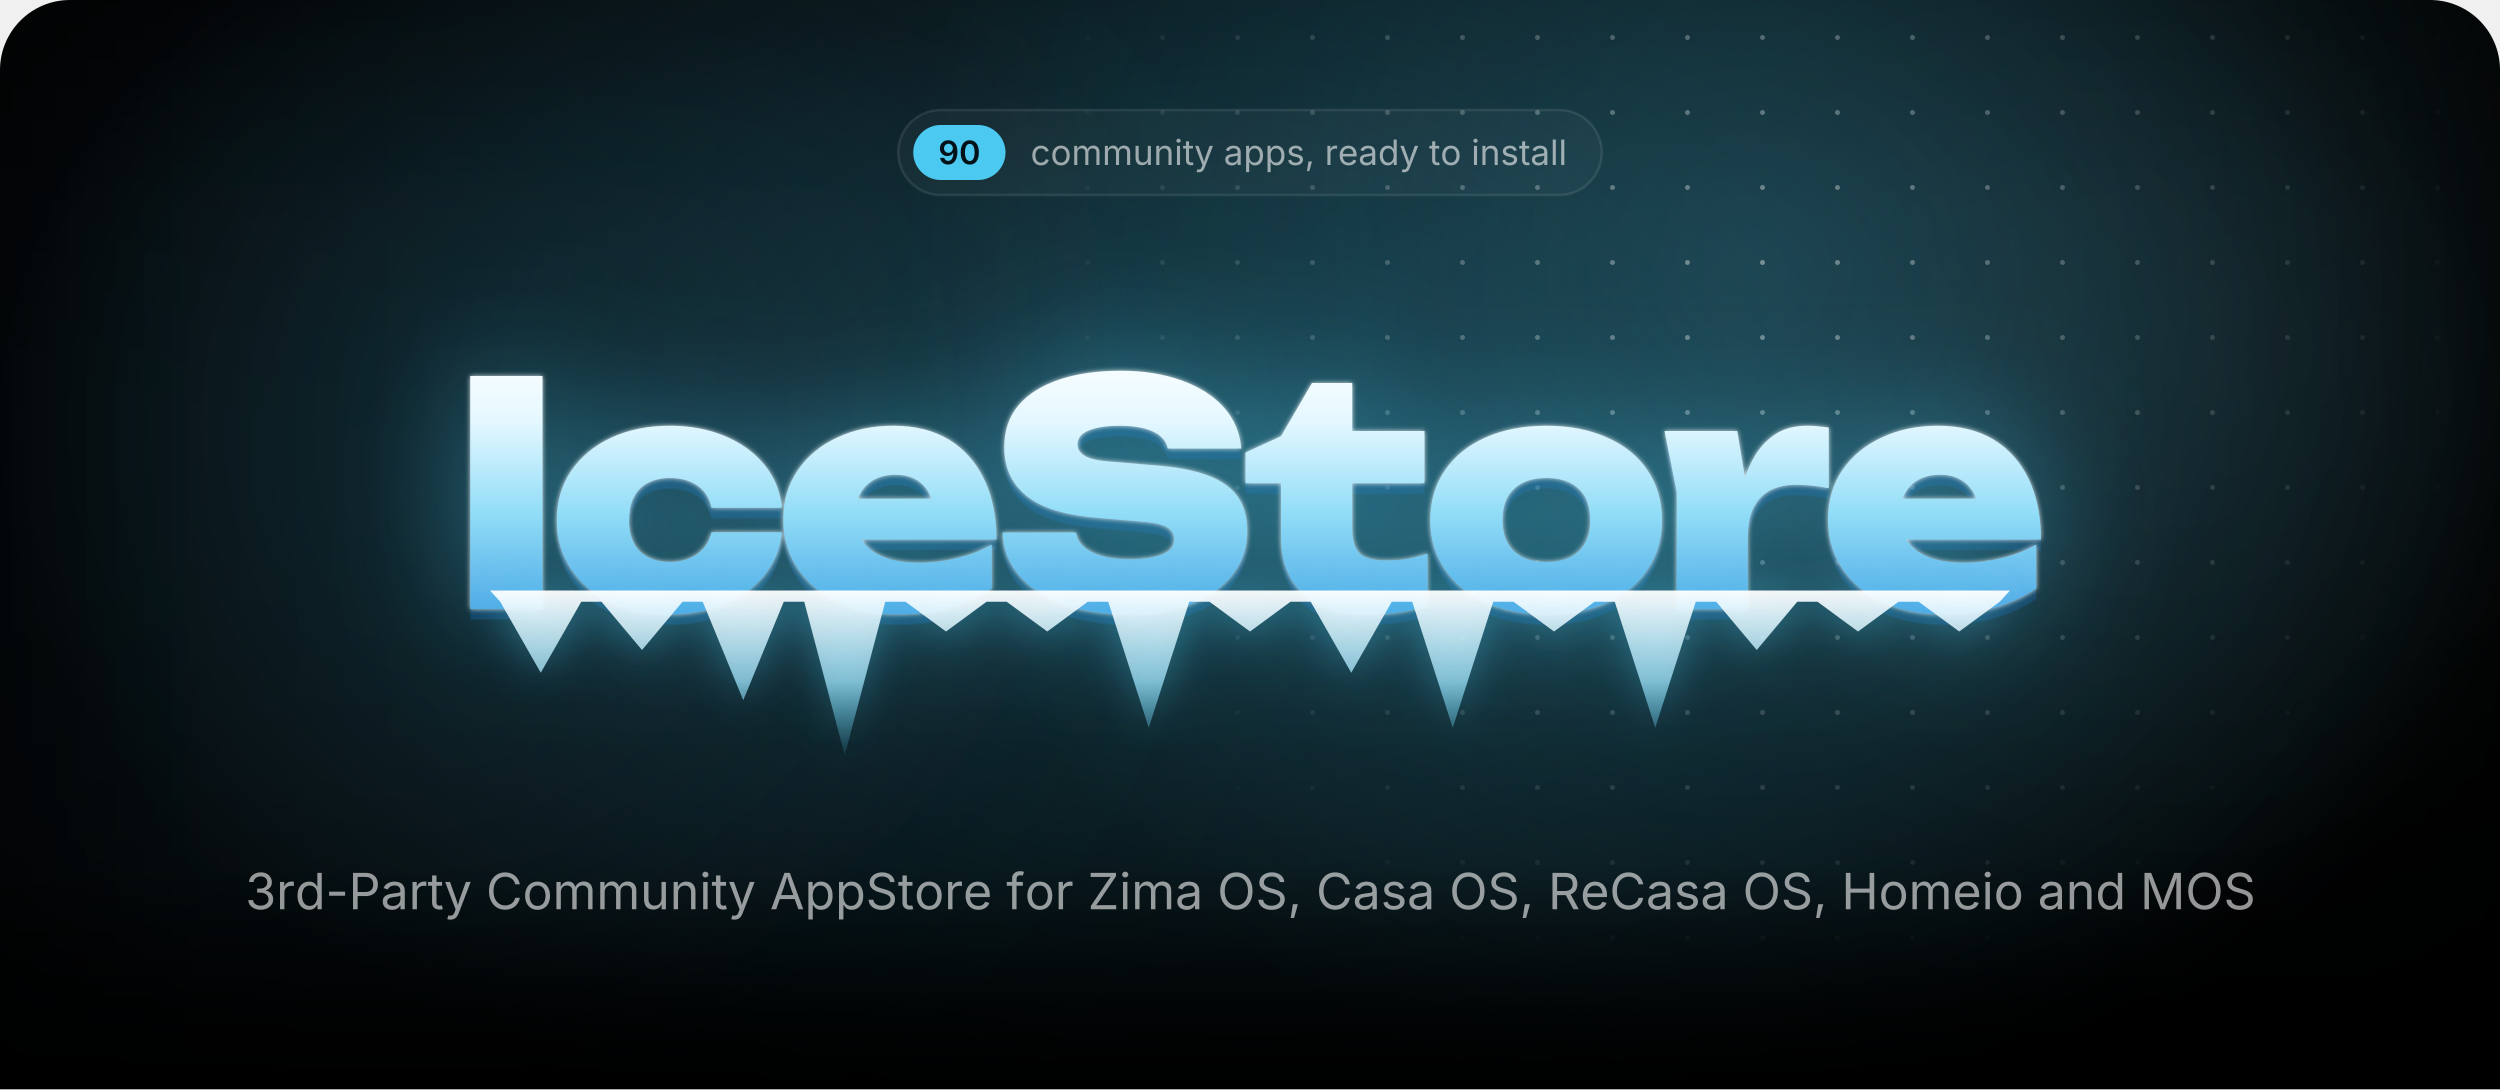
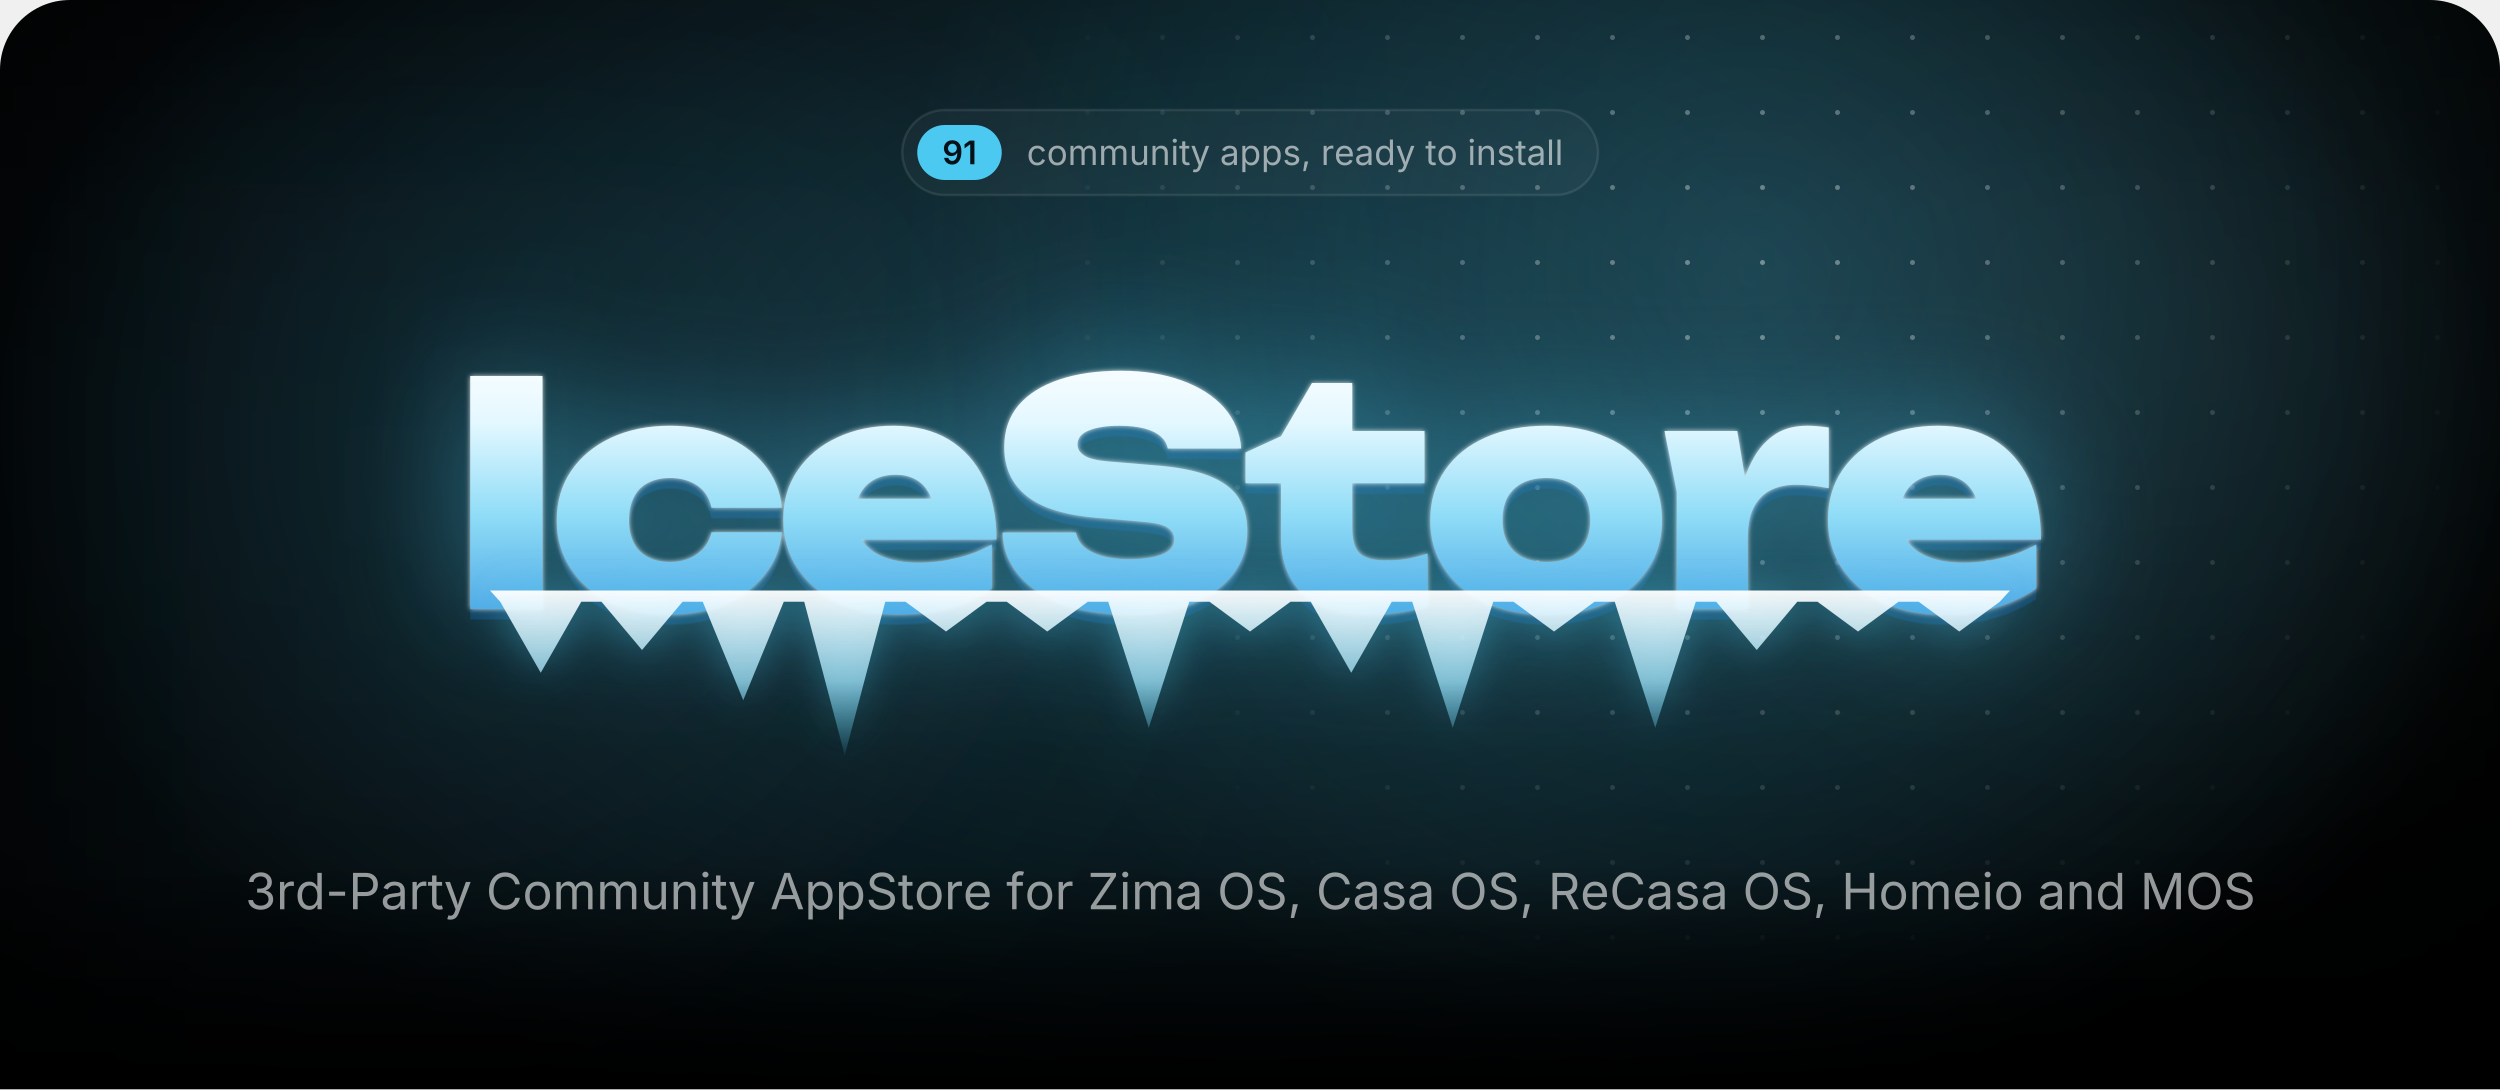
<svg xmlns="http://www.w3.org/2000/svg" width="1000" height="435.7" viewBox="0 0 1000 435.7">
  <style>.blob{transform-box:fill-box;transform-origin:center;animation:drift 22s ease-in-out infinite alternate}.blob+.blob{animation-duration:28s;animation-direction:alternate-reverse}@keyframes drift{to{transform:translate(180px,60px) scale(1.2)}}.spot{animation:spot 18s ease-in-out infinite alternate}@keyframes spot{to{transform:translate(-420px,40px)}}.gl{animation:gl 6s ease-in-out infinite}@keyframes gl{0%,35%{transform:translateX(0)}70%,100%{transform:translateX(1741px)}}.sp{transform-box:fill-box;transform-origin:center;opacity:0;animation:tw 3.2s ease-in-out infinite}@keyframes tw{0%,100%{opacity:0;transform:scale(.3) rotate(0)}50%{opacity:1;transform:scale(1) rotate(45deg)}}@media(prefers-reduced-motion:reduce){*{animation:none!important}}</style>
  <defs>
    <path id="semi.1352" d="M625 -21Q485 -21 376 34Q268 89 201 185Q134 281 117 403H381Q401 317 464 264Q526 210 625 210Q729 210 801 271Q873 332 910 446Q948 560 948 719H938Q902 655 846 609Q789 563 718 538Q647 513 566 513Q436 513 330 576Q225 638 164 748Q103 858 103 998Q103 1145 171 1262Q239 1379 360 1446Q481 1513 642 1511Q748 1511 848 1474Q949 1437 1030 1354Q1111 1271 1159 1132Q1207 994 1207 789Q1207 597 1166 447Q1126 297 1050 192Q973 88 866 34Q758 -21 625 -21ZM637 718Q697 718 748 741Q800 764 838 804Q876 844 898 896Q919 948 919 1007Q919 1084 883 1149Q847 1214 784 1254Q722 1293 641 1293Q562 1293 500 1254Q437 1216 400 1150Q363 1085 363 1004Q363 924 399 859Q435 794 496 756Q558 718 637 718Z" />
-     <path id="semi.1341" d="M675 -20Q495 -20 367 70Q239 161 171 332Q103 502 103 744Q103 986 172 1157Q240 1328 368 1419Q495 1510 675 1510Q856 1510 984 1419Q1112 1328 1180 1157Q1248 986 1248 744Q1248 502 1180 332Q1113 161 985 70Q857 -20 675 -20ZM676 204Q773 204 840 268Q908 331 944 452Q979 572 979 744Q979 917 944 1038Q908 1159 840 1223Q773 1287 676 1287Q578 1287 510 1223Q443 1159 408 1038Q372 917 372 744Q372 572 407 452Q442 331 510 268Q578 204 676 204Z" />
+     <path id="semi.1342" d="M717 1490V0H452V1252H442L94 1002V1256L421 1490Z" />
    <path id="regular.586" d="M613 -24Q461 -24 346 48Q232 120 168 250Q104 380 104 552Q104 727 168 858Q232 988 346 1060Q461 1132 613 1132Q694 1132 766 1111Q838 1090 898 1050Q957 1011 1000 954Q1043 896 1066 823L893 774Q881 817 856 853Q831 889 796 916Q760 942 714 956Q668 971 613 971Q501 971 429 912Q357 854 322 759Q287 664 287 552Q287 442 322 348Q357 253 429 195Q501 137 613 137Q669 137 716 152Q763 167 800 194Q836 222 861 260Q886 298 898 343L1070 294Q1048 219 1004 160Q961 102 901 60Q841 19 768 -2Q695 -24 613 -24Z" />
    <path id="regular.790" d="M613 -24Q461 -24 346 48Q232 120 168 250Q104 380 104 552Q104 727 168 858Q232 988 346 1060Q461 1132 613 1132Q766 1132 881 1060Q996 988 1060 858Q1124 727 1124 552Q1124 380 1060 250Q996 120 881 48Q766 -24 613 -24ZM613 137Q726 137 799 195Q872 253 907 348Q942 442 942 552Q942 663 907 758Q872 854 799 912Q726 971 613 971Q501 971 429 912Q357 854 322 759Q287 664 287 552Q287 442 322 348Q357 253 429 195Q501 137 613 137Z" />
    <path id="regular.766" d="M158 0V1118H333L334 868H320Q343 959 392 1018Q442 1078 508 1108Q575 1138 647 1138Q769 1138 844 1063Q920 988 942 866H918Q938 950 991 1011Q1044 1072 1120 1105Q1195 1138 1284 1138Q1381 1138 1461 1096Q1541 1054 1588 969Q1636 884 1636 754V0H1456V749Q1456 870 1388 922Q1320 974 1230 974Q1155 974 1100 942Q1046 911 1016 856Q987 801 987 730V0H807V767Q807 860 745 917Q683 974 588 974Q523 974 466 944Q408 913 373 853Q338 793 338 704V0Z" />
    <path id="regular.915" d="M537 -14Q424 -14 338 32Q253 79 206 173Q158 267 158 408V1118H338V423Q338 294 406 221Q474 148 591 148Q671 148 734 183Q798 218 835 286Q872 353 872 448V1118H1053V0H879V271H903Q851 114 756 50Q660 -14 537 -14Z" />
    <path id="regular.773" d="M338 670V0H158V1118H331L332 847H307Q358 1002 452 1067Q547 1132 674 1132Q787 1132 872 1086Q957 1039 1004 946Q1052 852 1052 710V0H872V695Q872 824 804 897Q737 970 620 970Q540 970 476 935Q412 900 375 833Q338 766 338 670Z" />
    <path id="regular.689" d="M158 0V1118H338V0ZM249 1301Q198 1301 161 1336Q124 1371 124 1420Q124 1470 161 1504Q198 1539 249 1539Q301 1539 338 1504Q375 1470 375 1420Q375 1371 338 1336Q301 1301 249 1301Z" />
    <path id="regular.889" d="M598 1118V964H20V1118ZM188 1384H368V290Q368 215 398 180Q429 146 500 146Q517 146 544 150Q570 154 592 158L629 6Q601 -4 566 -9Q530 -14 495 -14Q350 -14 269 62Q188 139 188 276Z" />
    <path id="regular.998" d="M140 -405 186 -249 205 -254Q260 -268 305 -262Q350 -255 386 -217Q422 -179 449 -99L481 -6L54 1118H251L489 455Q527 351 553 249Q579 147 608 51H542Q571 147 598 250Q624 352 661 455L901 1118H1097L606 -167Q572 -256 524 -314Q477 -371 414 -398Q351 -426 272 -426Q224 -426 189 -419Q154 -412 140 -405Z" />
    <path id="regular.507" d="M471 -26Q365 -26 278 14Q192 54 141 131Q90 208 90 318Q90 414 128 474Q166 534 230 568Q293 603 370 620Q447 637 525 647Q625 660 688 667Q751 674 782 691Q812 708 812 749V755Q812 825 786 874Q760 922 708 948Q656 974 578 974Q498 974 441 949Q384 924 348 886Q313 849 295 810L122 867Q165 969 238 1026Q311 1084 399 1108Q487 1132 573 1132Q629 1132 700 1118Q772 1105 838 1065Q905 1025 948 946Q992 868 992 737V0H815V152H803Q784 113 742 72Q700 30 633 2Q566 -26 471 -26ZM502 133Q602 133 671 172Q740 211 776 274Q812 336 812 404V559Q801 546 764 536Q727 525 680 517Q632 509 588 504Q543 498 517 495Q452 487 396 468Q339 448 305 410Q271 373 271 309Q271 251 301 212Q331 173 383 153Q435 133 502 133Z" />
    <path id="regular.843" d="M158 -418V1118H332V939H352Q371 969 405 1014Q439 1060 503 1096Q567 1132 676 1132Q816 1132 922 1062Q1029 992 1090 862Q1150 733 1150 556Q1150 378 1090 248Q1030 118 924 47Q817 -24 677 -24Q571 -24 506 12Q441 49 406 96Q371 142 352 173H338V-418ZM650 137Q755 137 826 194Q896 250 932 346Q967 441 967 558Q967 674 932 768Q897 861 826 916Q756 971 650 971Q547 971 477 919Q407 867 372 774Q336 682 336 558Q336 434 372 339Q408 244 478 190Q549 137 650 137Z" />
    <path id="regular.871" d="M538 -24Q423 -24 334 10Q244 43 186 109Q128 175 108 271L279 312Q303 220 370 177Q436 134 536 134Q653 134 722 184Q792 234 792 303Q792 361 752 400Q711 438 628 457L442 501Q290 537 216 612Q142 688 142 806Q142 902 196 976Q250 1049 344 1090Q437 1132 556 1132Q671 1132 752 1098Q832 1063 882 1002Q933 942 958 863L795 821Q772 881 718 930Q665 979 557 979Q457 979 390 933Q324 887 324 817Q324 755 369 718Q414 680 512 657L681 617Q833 581 906 506Q979 430 979 315Q979 217 924 140Q868 64 768 20Q669 -24 538 -24Z" />
    <path id="regular.1501" d="M128 -359 216 208H422L266 -359Z" />
    <path id="regular.852" d="M158 0V1118H332V946H344Q375 1031 454 1082Q534 1134 634 1134Q654 1134 682 1133Q709 1132 725 1131V950Q717 952 685 956Q653 960 617 960Q537 960 474 926Q410 893 374 834Q338 776 338 700V0Z" />
    <path id="regular.614" d="M628 -24Q466 -24 348 48Q231 120 168 249Q104 378 104 550Q104 722 166 853Q228 984 342 1058Q455 1132 607 1132Q696 1132 782 1102Q869 1073 940 1008Q1010 942 1052 835Q1094 728 1094 573V498H226V650H997L913 594Q913 704 878 790Q844 875 776 924Q708 972 607 972Q506 972 434 922Q362 873 324 794Q286 714 286 623V522Q286 398 329 312Q372 225 450 180Q527 136 629 136Q695 136 749 155Q803 174 842 212Q881 251 902 308L1076 260Q1050 176 988 112Q926 48 834 12Q743 -24 628 -24Z" />
    <path id="regular.597" d="M577 -24Q438 -24 331 47Q224 118 164 248Q104 378 104 556Q104 733 164 862Q225 992 332 1062Q439 1132 578 1132Q687 1132 751 1096Q815 1060 850 1014Q884 969 902 939H916V1490H1096V0H922V173H902Q884 142 848 96Q813 49 748 12Q684 -24 577 -24ZM604 137Q706 137 776 190Q846 244 882 339Q918 434 918 558Q918 682 882 774Q847 867 777 919Q707 971 604 971Q498 971 428 916Q357 861 322 768Q287 674 287 558Q287 441 322 346Q358 250 429 194Q500 137 604 137Z" />
    <path id="regular.736" d="M338 1490V0H158V1490Z" />
    <path id="regular.1345" d="M635 -20Q489 -20 376 30Q263 80 196 169Q130 258 125 376H317Q323 305 366 254Q408 202 478 174Q547 147 632 147Q726 147 798 180Q871 212 913 271Q955 330 955 407Q955 488 914 550Q874 611 797 646Q720 681 609 681H488V846H609Q696 846 762 878Q829 909 866 966Q903 1023 903 1100Q903 1174 870 1229Q838 1284 778 1314Q718 1345 637 1345Q561 1345 494 1318Q428 1290 386 1239Q343 1188 340 1115H157Q161 1232 227 1321Q293 1410 402 1460Q510 1510 641 1510Q780 1510 880 1454Q981 1398 1035 1307Q1089 1216 1089 1110Q1089 984 1022 896Q956 808 842 774V762Q937 747 1004 698Q1072 649 1108 574Q1143 499 1143 405Q1143 283 1077 187Q1011 91 896 36Q781 -20 635 -20Z" />
    <path id="regular.1459" d="M798 719V553H144V719Z" />
    <path id="regular.375" d="M180 0V1490H690Q864 1490 976 1426Q1089 1363 1144 1256Q1198 1149 1198 1016Q1198 883 1144 775Q1089 667 977 603Q865 539 691 539H330V706H682Q800 706 872 746Q944 787 976 858Q1009 928 1009 1016Q1009 1104 976 1174Q944 1243 872 1283Q799 1323 680 1323H370V0Z" />
    <path id="regular.73" d="M783 -20Q592 -20 442 72Q293 165 208 336Q122 508 122 744Q122 981 208 1152Q293 1324 442 1417Q592 1510 783 1510Q896 1510 996 1477Q1097 1444 1177 1380Q1257 1317 1310 1226Q1364 1136 1384 1021H1194Q1178 1098 1140 1156Q1101 1214 1046 1254Q990 1294 923 1314Q856 1334 783 1334Q649 1334 541 1266Q433 1198 370 1066Q307 935 307 744Q307 554 370 422Q434 291 542 224Q650 156 783 156Q856 156 923 176Q990 197 1046 236Q1101 276 1140 334Q1178 393 1194 469H1384Q1365 355 1312 265Q1258 175 1178 111Q1098 47 998 14Q897 -20 783 -20Z" />
    <path id="regular.2" d="M52 0 593 1490H813L1361 0H1161L845 884Q816 966 778 1088Q739 1211 684 1401H720Q666 1209 626 1084Q587 960 561 884L254 0ZM324 416V582H1089V416Z" />
    <path id="regular.397" d="M657 -26Q496 -26 378 26Q259 78 192 172Q125 265 116 390H311Q319 306 368 252Q417 197 494 170Q570 144 657 144Q758 144 838 177Q919 210 966 270Q1013 330 1013 409Q1013 481 972 526Q932 571 865 600Q798 629 718 651L538 702Q358 753 258 848Q158 943 158 1091Q158 1217 226 1312Q294 1406 410 1458Q526 1510 670 1510Q817 1510 930 1458Q1043 1406 1108 1316Q1174 1227 1178 1114H992Q979 1223 888 1282Q797 1342 664 1342Q568 1342 496 1310Q423 1279 383 1224Q343 1170 343 1100Q343 1022 392 974Q440 927 506 900Q573 874 627 859L776 818Q836 802 908 774Q981 746 1047 700Q1113 653 1156 582Q1198 510 1198 406Q1198 284 1134 186Q1071 88 950 31Q829 -26 657 -26Z" />
    <path id="regular.647" d="M678 1118V964H20V1118ZM240 0V1267Q240 1364 286 1429Q331 1494 404 1527Q477 1560 558 1560Q622 1560 664 1550Q706 1539 726 1530L676 1376Q662 1381 640 1387Q617 1393 579 1393Q496 1393 458 1350Q420 1308 420 1227V0Z" />
    <path id="regular.496" d="M130 0V134L796 1125Q841 1192 892 1260Q943 1327 994 1393L1015 1331Q923 1325 830 1324Q737 1322 645 1322H122V1490H1158V1354L502 379Q454 308 400 237Q347 166 294 97L273 159Q365 165 456 166Q548 168 640 168H1166V0Z" />
    <path id="regular.321" d="M784 -20Q593 -20 444 72Q294 165 208 336Q122 508 122 744Q122 981 208 1152Q294 1324 444 1417Q593 1510 784 1510Q975 1510 1124 1417Q1273 1324 1358 1152Q1444 981 1444 744Q1444 508 1358 336Q1273 165 1124 72Q975 -20 784 -20ZM784 156Q917 156 1024 224Q1132 291 1196 422Q1259 554 1259 744Q1259 936 1196 1068Q1132 1199 1024 1266Q917 1334 784 1334Q650 1334 542 1266Q434 1198 370 1066Q307 935 307 744Q307 554 370 423Q434 292 542 224Q650 156 784 156Z" />
    <path id="regular.384" d="M180 0V1490H690Q864 1490 976 1430Q1089 1371 1144 1267Q1198 1163 1198 1030Q1198 897 1144 795Q1089 693 977 636Q865 578 691 578H286V747H682Q800 747 872 782Q943 816 976 880Q1009 943 1009 1030Q1009 1119 976 1184Q943 1250 871 1286Q799 1323 680 1323H370V0ZM1036 0 676 671H890L1256 0Z" />
    <path id="regular.161" d="M180 0V1490H370V846H1152V1490H1342V0H1152V678H370V0Z" />
    <path id="regular.292" d="M180 0V1490H450L817 550Q830 517 846 468Q863 418 882 360Q900 302 917 244Q934 187 947 138H905Q919 184 936 240Q953 297 972 356Q990 414 1007 465Q1024 516 1037 550L1399 1490H1670V0H1483V851Q1483 897 1484 956Q1484 1015 1486 1080Q1487 1145 1488 1212Q1490 1279 1491 1342H1507Q1486 1273 1462 1202Q1439 1130 1416 1064Q1394 997 1374 942Q1354 887 1340 851L1007 0H842L504 851Q490 886 471 940Q452 993 430 1058Q407 1124 383 1196Q359 1269 334 1342H352Q354 1286 356 1221Q357 1156 358 1090Q359 1023 360 962Q361 900 361 851V0Z" />
    <radialGradient id="glow">
      <stop stop-color="#4cc9f0" stop-opacity=".28" />
      <stop offset="1" stop-color="#4cc9f0" stop-opacity="0" />
    </radialGradient>
    <radialGradient id="cur">
      <stop stop-color="#4cc9f0" stop-opacity=".2" />
      <stop offset=".65" stop-color="#4cc9f0" stop-opacity="0" />
    </radialGradient>
    <radialGradient id="spot">
      <stop stop-color="#fff" />
      <stop offset="1" stop-color="#000" />
    </radialGradient>
    <pattern id="dots" width="30" height="30" patternUnits="userSpaceOnUse">
      <circle cx="15" cy="15" r="1" fill="#fff" fill-opacity=".4" />
    </pattern>
    <mask id="dm">
      <circle class="spot" cx="700" cy="110" r="300" fill="url(#spot)" />
    </mask>
    <linearGradient id="fade" x2="0" y2="1">
      <stop offset="0.793" stop-color="#fff" />
      <stop offset="1" stop-color="#000" />
    </linearGradient>
    <mask id="bf">
      <rect width="1000" height="435.7" fill="url(#fade)" />
    </mask>
    <filter id="blur" filterUnits="userSpaceOnUse" x="-500" y="-500" width="2000" height="1500">
      <feGaussianBlur stdDeviation="90" />
    </filter>
    <linearGradient id="ice" gradientUnits="userSpaceOnUse" x1="0" y1="138" x2="0" y2="256">
      <stop stop-color="#fff" />
      <stop offset=".26" stop-color="#e4f8ff" />
      <stop offset=".58" stop-color="#8fdcf7" />
      <stop offset="1" stop-color="#3d9be0" />
    </linearGradient>
    <linearGradient id="ig" x2="0" y2="1">
      <stop stop-color="#fff" stop-opacity=".95" />
      <stop offset=".55" stop-color="#9fe3fa" stop-opacity=".75" />
      <stop offset="1" stop-color="#4cc9f0" stop-opacity=".1" />
    </linearGradient>
    <linearGradient id="gl">
      <stop stop-color="#fff" stop-opacity="0" />
      <stop offset=".5" stop-color="#fff" stop-opacity=".95" />
      <stop offset="1" stop-color="#fff" stop-opacity="0" />
    </linearGradient>
    <clipPath id="wc">
      <path d="M188.1 150.4H217V243.6H188.1ZM312.8 212.9Q311.8 222.7 305.7 230.1Q299.7 237.5 289.9 241.6Q280.1 245.7 268 245.7Q254.7 245.7 244.4 241Q234.2 236.3 228.5 227.7Q222.7 219.1 222.7 208.1Q222.7 196.8 228.5 188.3Q234.2 179.9 244.4 175.1Q254.7 170.3 268 170.3Q280.1 170.3 289.9 174.4Q299.7 178.5 305.7 185.8Q311.8 193.2 312.8 203.1H284.6Q283.4 197.3 278.9 194.2Q274.4 191.2 268 191.2Q263 191.2 259.3 193.1Q255.5 195 253.6 198.8Q251.6 202.6 251.6 208.1Q251.6 213.5 253.6 217.3Q255.5 221 259.3 222.9Q263 224.8 268 224.8Q274.4 224.8 278.9 221.6Q283.4 218.3 284.6 212.9ZM359 245.7Q345.9 245.7 335.6 241Q325.2 236.3 319.3 227.7Q313.3 219.1 313.3 207.7Q313.3 196.5 319.1 188.1Q324.9 179.6 334.9 175Q344.9 170.3 357.3 170.3Q370.3 170.3 379.5 175.8Q388.7 181.4 393.6 191.6Q398.6 201.9 398.6 215.8H336.6V199.5H382.2L373.8 205.1Q373.3 200.2 371.3 196.8Q369.4 193.4 366.1 191.7Q362.8 189.9 358.3 189.9Q353.2 189.9 349.6 191.9Q346 193.9 344.1 197.5Q342.1 201 342.1 205.5Q342.1 211.8 344.9 216.2Q347.7 220.5 353.4 222.8Q359.2 225.1 367.6 225.1Q375.3 225.1 382.9 223.2Q390.5 221.4 396.7 217.8V235.4Q389.1 240.4 379.7 243.1Q370.3 245.7 359 245.7ZM401 213H430.4Q430.9 216.3 433.5 218.7Q436.2 221.1 440.8 222.4Q445.4 223.7 451.6 223.7Q460.2 223.7 465 221.7Q469.7 219.8 469.7 215.7Q469.7 212.8 467 211Q464.3 209.2 456.2 208.6L439.8 207.2Q419.7 205.7 410.7 198.4Q401.7 191.2 401.7 178.9Q401.7 168.8 407.5 162Q413.3 155.3 423.8 151.8Q434.2 148.3 448.4 148.3Q462 148.3 472.7 152.2Q483.3 156 489.6 163Q495.8 170.1 496.5 179.4H467.1Q466.6 176.6 464.3 174.6Q462 172.5 457.8 171.4Q453.6 170.3 447.8 170.3Q440.1 170.3 435.5 172.2Q431 174 431 177.8Q431 180.5 433.7 182.2Q436.3 184 443.5 184.6L461.5 186.1Q475 187.1 483.2 190.2Q491.5 193.4 495.2 198.8Q498.9 204.2 498.9 212.4Q498.9 222.4 493 229.9Q487 237.4 476.3 241.6Q465.5 245.7 451.1 245.7Q436.3 245.7 425.1 241.6Q414 237.5 407.6 230.1Q401.3 222.7 401 213ZM498.2 193.3V181L512.4 174.5L524.8 153.2H540.9V172.4H569.8V193.3H540.9V211.1Q540.9 218.3 543.7 221.2Q546.5 224.2 554.7 224.2Q559.8 224.2 563.8 223.4Q567.8 222.6 571 221.4V242.4Q567 243.6 560.9 244.7Q554.9 245.7 548.1 245.7Q536 245.7 528.1 242Q520.2 238.3 516.3 231.3Q512.4 224.4 512.4 214.9V193.3ZM618.5 245.7Q604.7 245.7 594.2 241Q583.8 236.3 578 227.8Q572.1 219.3 572.1 208.1Q572.1 196.6 578 188.1Q583.8 179.6 594.2 175Q604.7 170.3 618.6 170.3Q632.4 170.3 642.8 175Q653.3 179.6 659 188.1Q664.8 196.6 664.8 208.1Q664.8 219.3 659 227.8Q653.3 236.3 642.8 241Q632.4 245.7 618.5 245.7ZM618.6 224.8Q624.2 224.8 628.1 222.9Q632 220.9 634.1 217.1Q636.1 213.3 636.1 208.1Q636.1 202.7 634.1 198.9Q632 195.2 628.1 193.2Q624.2 191.2 618.6 191.2Q613 191.2 609 193.2Q605.1 195.2 603 198.9Q601 202.7 601 208Q601 213.3 603 217.1Q605.1 220.9 609 222.9Q613 224.8 618.6 224.8ZM665.8 172.4H694.9L699.1 197.6V243.6H670.7V196.8ZM731.5 171V195.3Q727.6 194.5 724.3 194.2Q721 193.9 718.2 193.9Q713.1 193.9 708.8 195.8Q704.4 197.8 701.8 202.4Q699.1 207.1 699.1 215.3L693.9 208.8Q695 201.1 696.9 194.2Q698.9 187.3 702.2 181.9Q705.6 176.5 710.6 173.4Q715.6 170.3 723 170.3Q725 170.3 727.1 170.5Q729.2 170.7 731.5 171ZM776.9 245.7Q763.7 245.7 753.4 241Q743.1 236.3 737.1 227.7Q731.2 219.1 731.2 207.7Q731.2 196.5 736.9 188.1Q742.7 179.6 752.7 175Q762.7 170.3 775.1 170.3Q788.2 170.3 797.4 175.8Q806.6 181.4 811.5 191.6Q816.4 201.9 816.4 215.8H754.4V199.5H800L791.7 205.1Q791.2 200.2 789.2 196.8Q787.2 193.4 783.9 191.7Q780.6 189.9 776.1 189.9Q771 189.9 767.4 191.9Q763.8 193.9 761.9 197.5Q760 201 760 205.5Q760 211.8 762.8 216.2Q765.6 220.5 771.3 222.8Q777 225.1 785.5 225.1Q793.2 225.1 800.7 223.2Q808.3 221.4 814.5 217.8V235.4Q807 240.4 797.6 243.1Q788.2 245.7 776.9 245.7Z" />
    </clipPath>
    <filter id="frost" x="-20%" y="-60%" width="140%" height="220%" color-interpolation-filters="sRGB">
      <feGaussianBlur in="SourceAlpha" stdDeviation="1" result="a" />
      <feFlood flood-color="#fff" flood-opacity=".85" />
      <feComposite in2="a" operator="in" result="s1" />
      <feGaussianBlur in="SourceAlpha" stdDeviation="25.2" result="b" />
      <feFlood flood-color="#4cc9f0" flood-opacity=".5" />
      <feComposite in2="b" operator="in" result="s2" />
      <feOffset in="SourceAlpha" dy="4.2" result="c" />
      <feFlood flood-color="#125696" flood-opacity=".4" />
      <feComposite in2="c" operator="in" result="s3" />
      <feMerge>
        <feMergeNode in="s3" />
        <feMergeNode in="s2" />
        <feMergeNode in="s1" />
        <feMergeNode in="SourceGraphic" />
      </feMerge>
    </filter>
    <filter id="drip" x="-10%" y="-60%" width="120%" height="220%">
      <feGaussianBlur in="SourceAlpha" stdDeviation="8.4" result="b" />
      <feFlood flood-color="#4cc9f0" flood-opacity=".45" />
      <feComposite in2="b" operator="in" />
      <feMerge>
        <feMergeNode />
        <feMergeNode in="SourceGraphic" />
      </feMerge>
    </filter>
    <clipPath id="pg">
      <path d="M0,28 A28,28 0 0 1 28,0 H972 A28,28 0 0 1 1000,28 V435.7 A0,0 0 0 1 1000,435.7 H0 A0,0 0 0 1 0,435.7 Z" />
    </clipPath>
  </defs>
  <g clip-path="url(#pg)">
    <rect x="0" y="0" width="1000" height="435.7" rx="0" fill="#000" />
    <g mask="url(#bf)">
      <ellipse cx="500" cy="170" rx="500" ry="310" fill="url(#glow)" />
      <circle class="blob" cx="140" cy="140" r="260" fill="#4cc9f0" fill-opacity=".1" filter="url(#blur)" />
      <circle class="blob" cx="900" cy="40" r="220" fill="#a5e8ff" fill-opacity=".08" filter="url(#blur)" />
      <circle class="spot" cx="700" cy="110" r="520" fill="url(#cur)" />
      <rect width="1000" height="435.7" fill="url(#dots)" mask="url(#dm)" />
    </g>
-     <rect x="359.3" y="44" width="281.4" height="34" rx="17" fill="rgba(255,255,255,.035)" stroke="rgba(255,255,255,.09)" />
-     <rect x="365.3" y="50" width="36.9" height="22" rx="11" fill="#4cc9f0" />
-     <g fill="#031219" transform="translate(375.3,65.7) scale(0.00635,-0.00635)">
+     <rect x="360.9" y="44" width="278.3" height="34" rx="17" fill="rgba(255,255,255,.035)" stroke="rgba(255,255,255,.09)" />
+     <rect x="366.9" y="50" width="33.8" height="22" rx="11" fill="#4cc9f0" />
+     <g fill="#031219" transform="translate(376.9,65.7) scale(0.00635,-0.00635)">
      <use href="#semi.1352" x="0" />
-       <use href="#semi.1341" x="1310" />
-     </g>
-     <g fill="rgba(255,255,255,.58)" transform="translate(412.2,66) scale(0.00684,-0.00684)">
+       <use href="#semi.1342" x="1310" />
+     </g>
+     <g fill="rgba(255,255,255,.58)" transform="translate(410.7,66) scale(0.00684,-0.00684)">
      <use href="#regular.586" x="0" />
      <use href="#regular.790" x="1170" />
      <use href="#regular.766" x="2398" />
      <use href="#regular.766" x="4192" />
      <use href="#regular.915" x="5986" />
      <use href="#regular.773" x="7197" />
      <use href="#regular.689" x="8407" />
      <use href="#regular.889" x="8903" />
      <use href="#regular.998" x="9573" />
      <use href="#regular.507" x="11300" />
      <use href="#regular.843" x="12450" />
      <use href="#regular.843" x="13704" />
      <use href="#regular.871" x="14958" />
      <use href="#regular.1501" x="16039" />
      <use href="#regular.852" x="17205" />
      <use href="#regular.614" x="17976" />
      <use href="#regular.507" x="19170" />
      <use href="#regular.597" x="20320" />
      <use href="#regular.998" x="21574" />
      <use href="#regular.889" x="23301" />
      <use href="#regular.790" x="23971" />
      <use href="#regular.689" x="25775" />
      <use href="#regular.773" x="26271" />
      <use href="#regular.871" x="27481" />
      <use href="#regular.889" x="28562" />
      <use href="#regular.507" x="29232" />
      <use href="#regular.736" x="30382" />
      <use href="#regular.736" x="30878" />
    </g>
    <g filter="url(#frost)">
      <path fill="url(#ice)" d="M188.1 150.4H217V243.6H188.1ZM312.8 212.9Q311.8 222.7 305.7 230.1Q299.7 237.5 289.9 241.6Q280.1 245.7 268 245.7Q254.7 245.7 244.4 241Q234.2 236.3 228.5 227.7Q222.7 219.1 222.7 208.1Q222.7 196.8 228.5 188.3Q234.2 179.9 244.4 175.1Q254.7 170.3 268 170.3Q280.1 170.3 289.9 174.4Q299.7 178.5 305.7 185.8Q311.8 193.2 312.8 203.1H284.6Q283.4 197.3 278.9 194.2Q274.4 191.2 268 191.2Q263 191.2 259.3 193.1Q255.5 195 253.6 198.8Q251.6 202.6 251.6 208.1Q251.6 213.5 253.6 217.3Q255.5 221 259.3 222.9Q263 224.8 268 224.8Q274.4 224.8 278.9 221.6Q283.4 218.3 284.6 212.9ZM359 245.7Q345.9 245.7 335.6 241Q325.2 236.3 319.3 227.7Q313.3 219.1 313.3 207.7Q313.3 196.5 319.1 188.1Q324.9 179.6 334.9 175Q344.9 170.3 357.3 170.3Q370.3 170.3 379.5 175.8Q388.7 181.4 393.6 191.6Q398.6 201.9 398.6 215.8H336.6V199.5H382.2L373.8 205.1Q373.3 200.2 371.3 196.8Q369.4 193.4 366.1 191.7Q362.8 189.9 358.3 189.9Q353.2 189.9 349.6 191.9Q346 193.9 344.1 197.5Q342.1 201 342.1 205.5Q342.1 211.8 344.9 216.2Q347.7 220.5 353.4 222.8Q359.2 225.1 367.6 225.1Q375.3 225.1 382.9 223.2Q390.5 221.4 396.7 217.8V235.4Q389.1 240.4 379.7 243.1Q370.3 245.7 359 245.7ZM401 213H430.4Q430.9 216.3 433.5 218.7Q436.2 221.1 440.8 222.4Q445.4 223.7 451.6 223.7Q460.2 223.7 465 221.7Q469.7 219.8 469.7 215.7Q469.7 212.8 467 211Q464.3 209.2 456.2 208.6L439.8 207.2Q419.7 205.7 410.7 198.4Q401.7 191.2 401.7 178.9Q401.7 168.8 407.5 162Q413.3 155.3 423.8 151.8Q434.2 148.3 448.4 148.3Q462 148.3 472.7 152.2Q483.3 156 489.6 163Q495.8 170.1 496.5 179.4H467.1Q466.6 176.6 464.3 174.6Q462 172.5 457.8 171.4Q453.6 170.3 447.8 170.3Q440.1 170.3 435.5 172.2Q431 174 431 177.8Q431 180.5 433.7 182.2Q436.3 184 443.5 184.6L461.5 186.1Q475 187.1 483.2 190.2Q491.5 193.4 495.2 198.8Q498.9 204.2 498.9 212.4Q498.9 222.4 493 229.9Q487 237.4 476.3 241.6Q465.5 245.7 451.1 245.7Q436.3 245.7 425.1 241.6Q414 237.5 407.6 230.1Q401.3 222.7 401 213ZM498.2 193.3V181L512.4 174.5L524.8 153.2H540.9V172.4H569.8V193.3H540.9V211.1Q540.9 218.3 543.7 221.2Q546.5 224.2 554.7 224.2Q559.8 224.2 563.8 223.4Q567.8 222.6 571 221.4V242.4Q567 243.6 560.9 244.7Q554.9 245.7 548.1 245.7Q536 245.7 528.1 242Q520.2 238.3 516.3 231.3Q512.4 224.4 512.4 214.9V193.3ZM618.5 245.7Q604.7 245.7 594.2 241Q583.8 236.3 578 227.8Q572.1 219.3 572.1 208.1Q572.1 196.6 578 188.1Q583.8 179.6 594.2 175Q604.7 170.3 618.6 170.3Q632.4 170.3 642.8 175Q653.3 179.6 659 188.1Q664.8 196.6 664.8 208.1Q664.8 219.3 659 227.8Q653.3 236.3 642.8 241Q632.4 245.7 618.5 245.7ZM618.6 224.8Q624.2 224.8 628.1 222.9Q632 220.9 634.1 217.1Q636.1 213.3 636.1 208.1Q636.1 202.7 634.1 198.9Q632 195.2 628.1 193.2Q624.2 191.2 618.6 191.2Q613 191.2 609 193.2Q605.1 195.2 603 198.9Q601 202.7 601 208Q601 213.3 603 217.1Q605.1 220.9 609 222.9Q613 224.8 618.6 224.8ZM665.8 172.4H694.9L699.1 197.6V243.6H670.7V196.8ZM731.5 171V195.3Q727.6 194.5 724.3 194.2Q721 193.9 718.2 193.9Q713.1 193.9 708.8 195.8Q704.4 197.8 701.8 202.4Q699.1 207.1 699.1 215.3L693.9 208.8Q695 201.1 696.9 194.2Q698.9 187.3 702.2 181.9Q705.6 176.5 710.6 173.4Q715.6 170.3 723 170.3Q725 170.3 727.1 170.5Q729.2 170.7 731.5 171ZM776.9 245.7Q763.7 245.7 753.4 241Q743.1 236.3 737.1 227.7Q731.2 219.1 731.2 207.7Q731.2 196.5 736.9 188.1Q742.7 179.6 752.7 175Q762.7 170.3 775.1 170.3Q788.2 170.3 797.4 175.8Q806.6 181.4 811.5 191.6Q816.4 201.9 816.4 215.8H754.4V199.5H800L791.7 205.1Q791.2 200.2 789.2 196.8Q787.2 193.4 783.9 191.7Q780.6 189.9 776.1 189.9Q771 189.9 767.4 191.9Q763.8 193.9 761.9 197.5Q760 201 760 205.5Q760 211.8 762.8 216.2Q765.6 220.5 771.3 222.8Q777 225.1 785.5 225.1Q793.2 225.1 800.7 223.2Q808.3 221.4 814.5 217.8V235.4Q807 240.4 797.6 243.1Q788.2 245.7 776.9 245.7Z" />
    </g>
    <g clip-path="url(#wc)">
      <g class="gl">
        <g transform="translate(52.8,0) skewX(-15)">
          <rect x="-518.9" y="118" width="399.4" height="158" rx="0" fill="url(#gl)" />
        </g>
      </g>
    </g>
    <polygon points="196,236.2 200.1,240.7 216.3,269.1 232.5,240.7 240.6,240.7 256.8,260 273,240.7 281.1,240.7 297.3,280.1 313.5,240.7 321.7,240.7 337.9,302.1 354.1,240.7 362.2,240.7 378.4,252.6 394.6,240.7 402.7,240.7 418.9,252.6 435.1,240.7 443.3,240.7 459.5,291.1 475.7,240.7 483.8,240.7 500,252.6 516.2,240.7 524.3,240.7 540.5,269.1 556.7,240.7 564.9,240.7 581.1,291.1 597.3,240.7 605.4,240.7 621.6,252.6 637.8,240.7 645.9,240.7 662.1,291.1 678.3,240.7 686.5,240.7 702.7,260 718.9,240.7 727,240.7 743.2,252.6 759.4,240.7 767.5,240.7 783.7,252.6 799.9,240.7 804,236.2" fill="url(#ig)" filter="url(#drip)" />
    <polygon class="sp" style="animation-delay:0s" fill="#fff" points="171.4,123.8 173.3,132.5 181.9,134.4 173.3,136.3 171.4,145 169.5,136.3 160.8,134.4 169.5,132.5" />
    <polygon class="sp" style="animation-delay:0.9s" fill="#fff" points="337.8,114.4 339.7,123.1 348.3,125 339.7,126.9 337.8,135.5 335.9,126.9 327.2,125 335.9,123.1" />
    <polygon class="sp" style="animation-delay:1.7s" fill="#fff" points="491.4,109.7 493.3,118.3 501.9,120.2 493.3,122.1 491.4,130.8 489.5,122.1 480.8,120.2 489.5,118.3" />
    <polygon class="sp" style="animation-delay:0.4s" fill="#fff" points="651.4,119.1 653.3,127.8 661.9,129.7 653.3,131.6 651.4,140.2 649.5,131.6 640.8,129.7 649.5,127.8" />
    <polygon class="sp" style="animation-delay:2.2s" fill="#fff" points="824.2,126.2 826.1,134.9 834.7,136.8 826.1,138.7 824.2,147.3 822.3,138.7 813.6,136.8 822.3,134.9" />
    <polygon class="sp" style="animation-delay:1.3s" fill="#fff" points="574.6,277.3 576.5,285.9 585.1,287.8 576.5,289.7 574.6,298.4 572.7,289.7 564,287.8 572.7,285.9" />
    <g fill="rgba(255,255,255,.58)" transform="translate(98.1,363.7) scale(0.00977,-0.00977)">
      <use href="#regular.1345" x="0" />
      <use href="#regular.852" x="1265" />
      <use href="#regular.597" x="2036" />
      <use href="#regular.1459" x="3290" />
      <use href="#regular.375" x="4232" />
      <use href="#regular.507" x="5540" />
      <use href="#regular.852" x="6690" />
      <use href="#regular.889" x="7461" />
      <use href="#regular.998" x="8131" />
      <use href="#regular.73" x="9858" />
      <use href="#regular.790" x="11354" />
      <use href="#regular.766" x="12582" />
      <use href="#regular.766" x="14376" />
      <use href="#regular.915" x="16170" />
      <use href="#regular.773" x="17381" />
      <use href="#regular.689" x="18591" />
      <use href="#regular.889" x="19087" />
      <use href="#regular.998" x="19757" />
      <use href="#regular.2" x="21484" />
      <use href="#regular.843" x="22897" />
      <use href="#regular.843" x="24151" />
      <use href="#regular.397" x="25405" />
      <use href="#regular.889" x="26719" />
      <use href="#regular.790" x="27389" />
      <use href="#regular.852" x="28617" />
      <use href="#regular.614" x="29388" />
      <use href="#regular.647" x="31158" />
      <use href="#regular.790" x="31916" />
      <use href="#regular.852" x="33144" />
      <use href="#regular.496" x="34491" />
      <use href="#regular.689" x="35779" />
      <use href="#regular.766" x="36275" />
      <use href="#regular.507" x="38069" />
      <use href="#regular.321" x="39795" />
      <use href="#regular.397" x="41361" />
      <use href="#regular.1501" x="42675" />
      <use href="#regular.73" x="43841" />
      <use href="#regular.507" x="45337" />
      <use href="#regular.871" x="46487" />
      <use href="#regular.507" x="47568" />
      <use href="#regular.321" x="49294" />
      <use href="#regular.397" x="50860" />
      <use href="#regular.1501" x="52174" />
      <use href="#regular.384" x="53340" />
      <use href="#regular.614" x="54658" />
      <use href="#regular.73" x="55852" />
      <use href="#regular.507" x="57348" />
      <use href="#regular.871" x="58498" />
      <use href="#regular.507" x="59579" />
      <use href="#regular.321" x="61305" />
      <use href="#regular.397" x="62871" />
      <use href="#regular.1501" x="64185" />
      <use href="#regular.161" x="65351" />
      <use href="#regular.790" x="66873" />
      <use href="#regular.766" x="68101" />
      <use href="#regular.614" x="69895" />
      <use href="#regular.689" x="71089" />
      <use href="#regular.790" x="71585" />
      <use href="#regular.507" x="73389" />
      <use href="#regular.773" x="74539" />
      <use href="#regular.597" x="75749" />
      <use href="#regular.292" x="77579" />
      <use href="#regular.321" x="79429" />
      <use href="#regular.397" x="80995" />
    </g>
  </g>
</svg>
